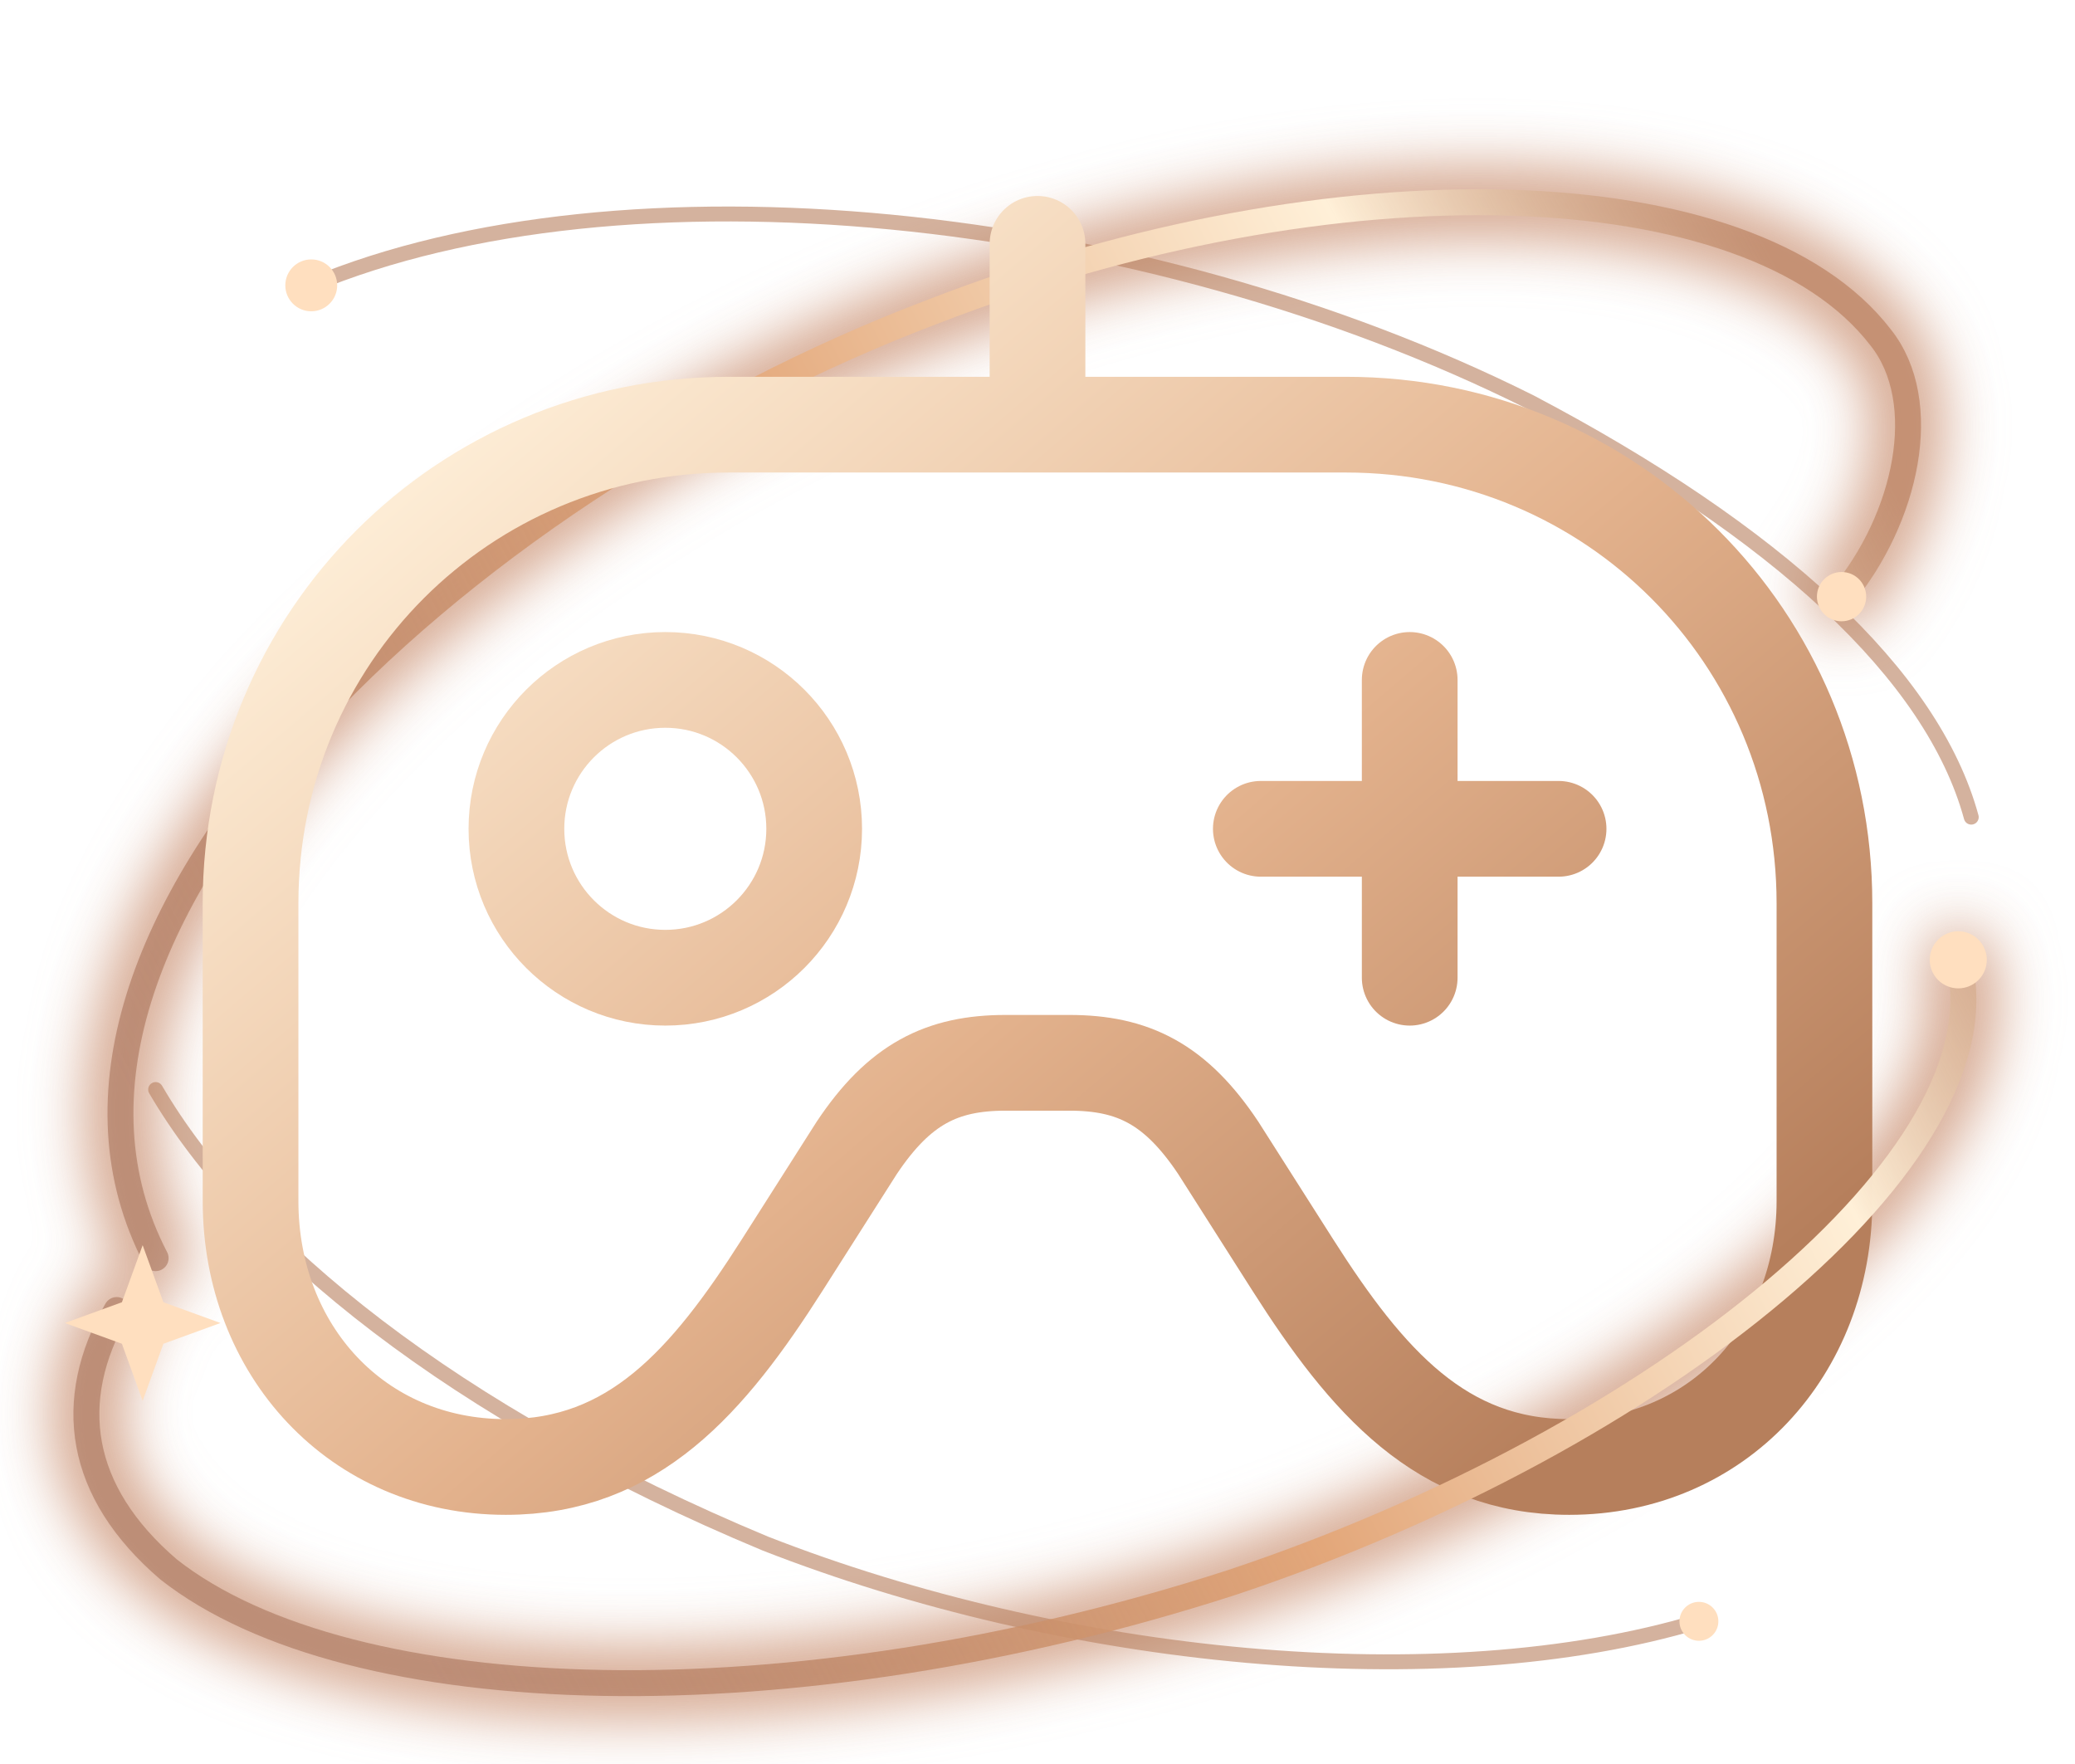
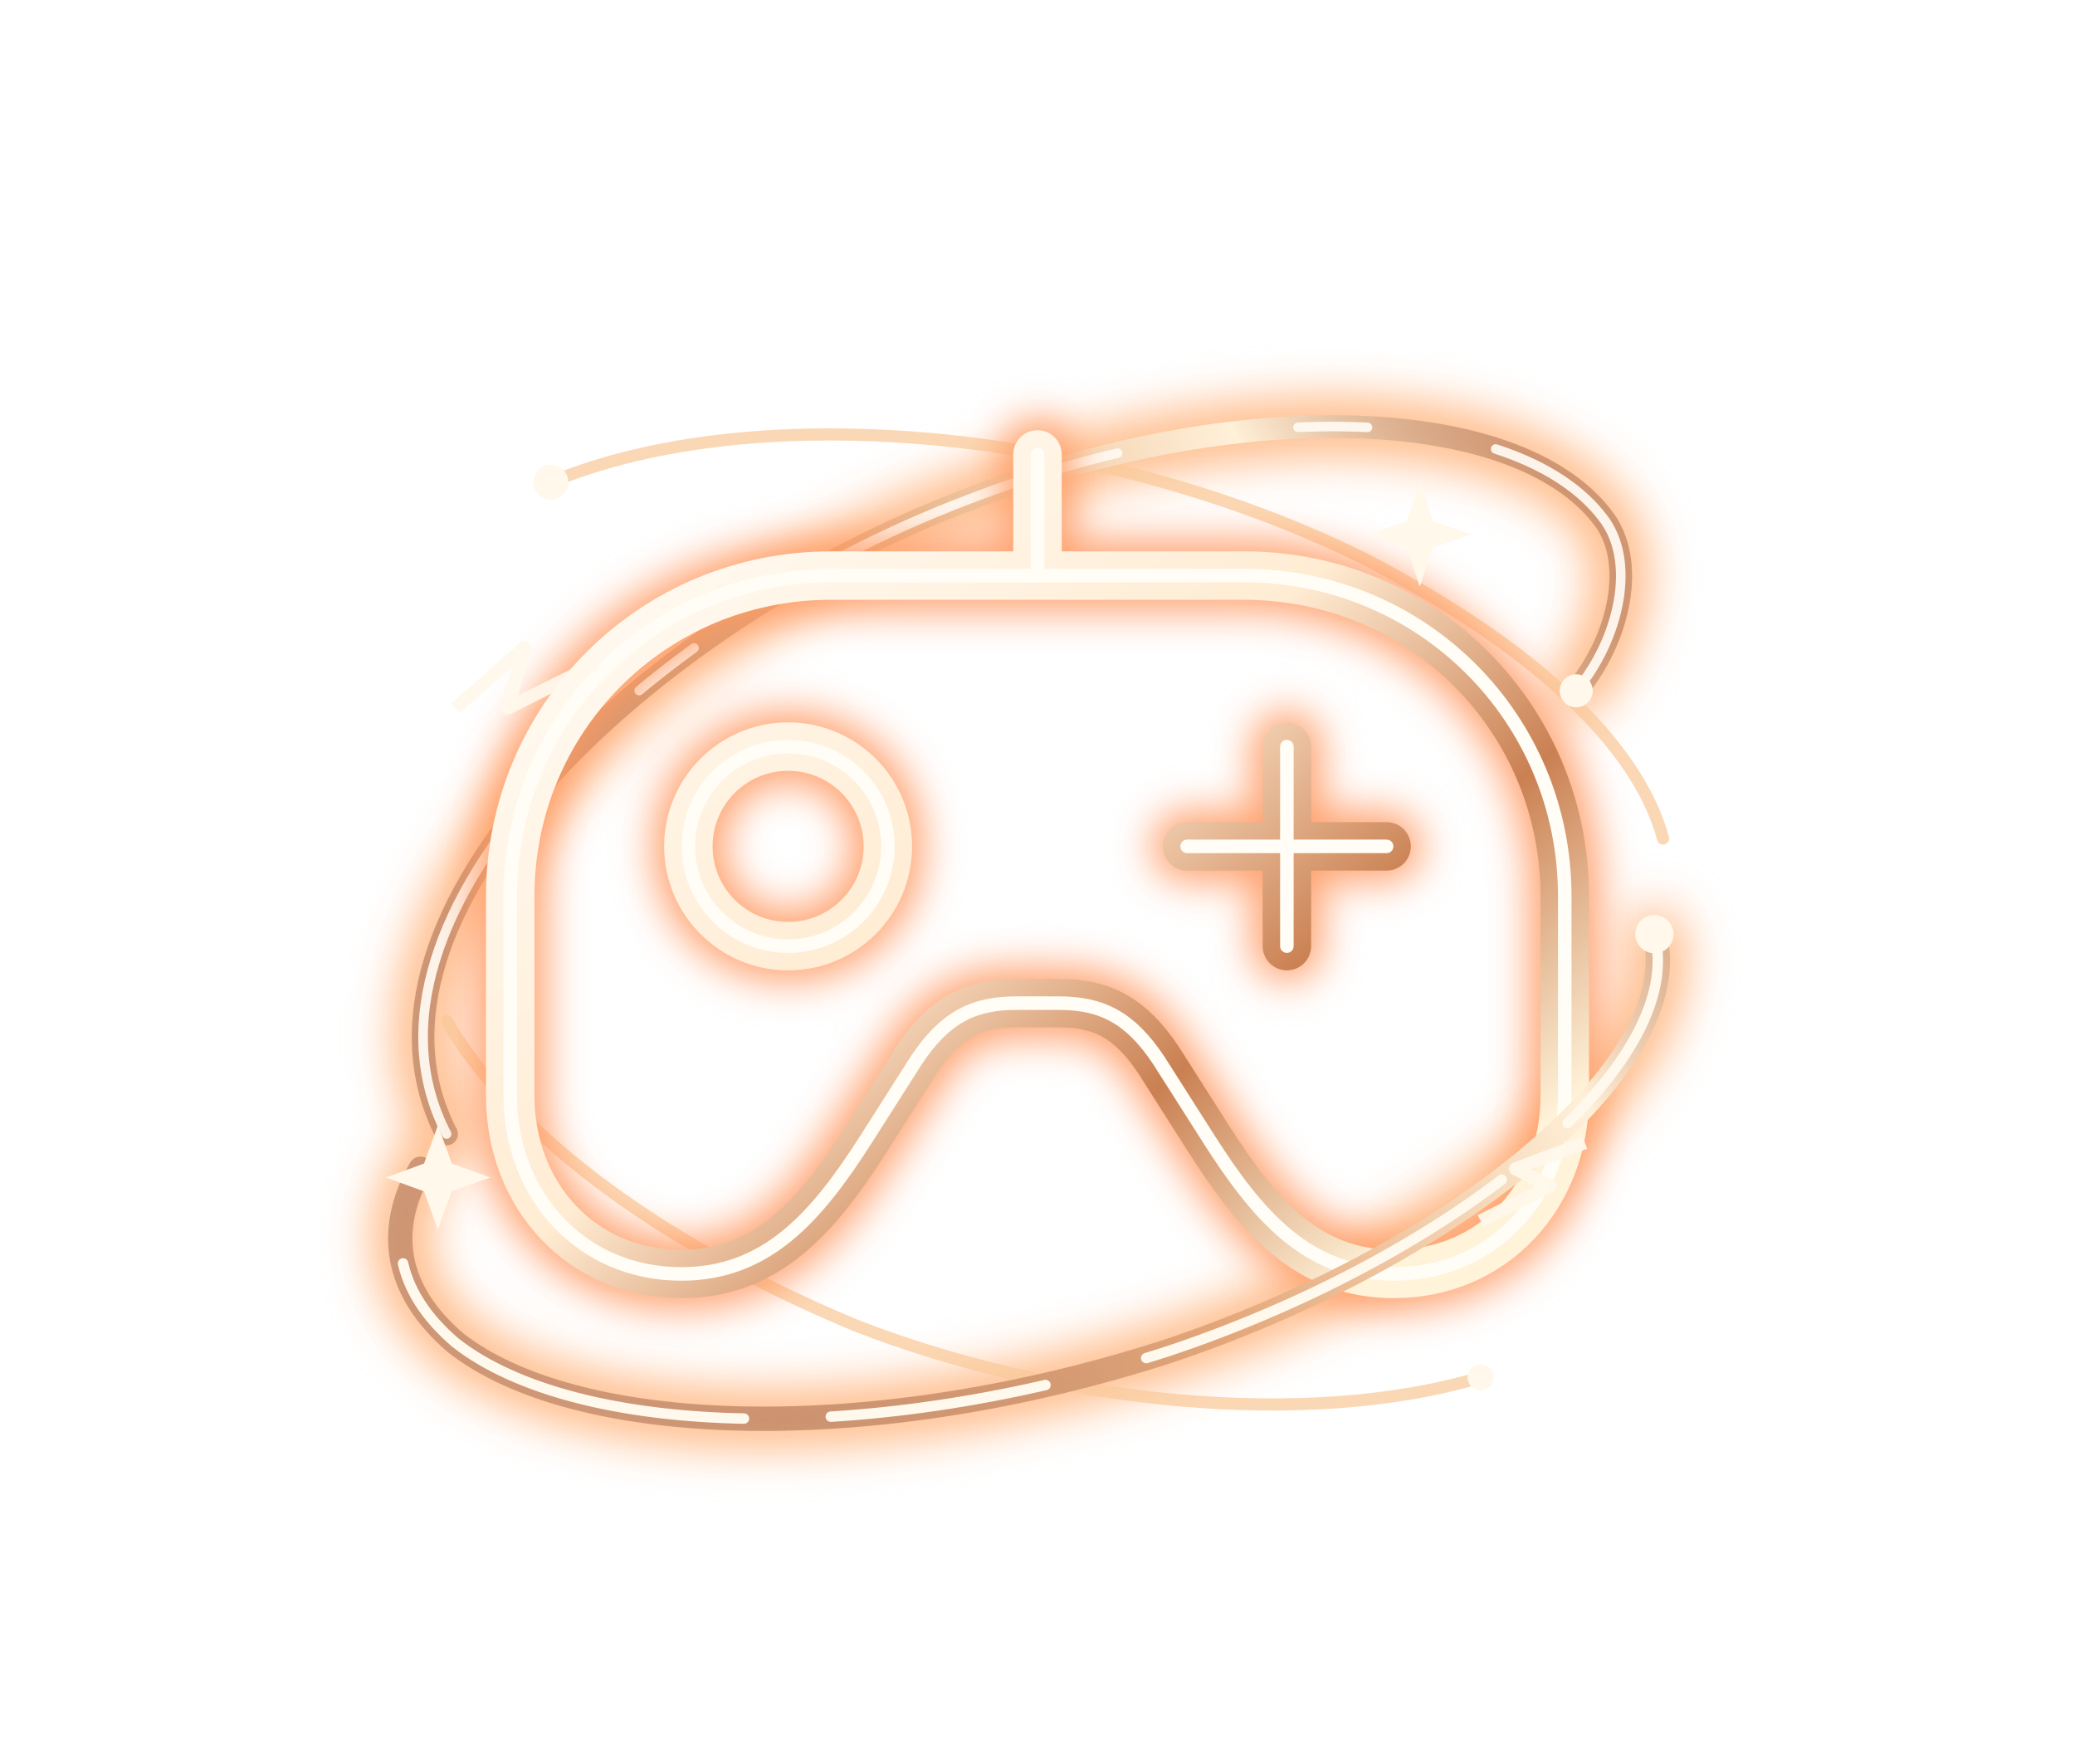
<svg xmlns="http://www.w3.org/2000/svg" viewBox="0 0 160 136">
  <defs>
    <linearGradient id="copper" gradientUnits="userSpaceOnUse" x1="28" y1="17" x2="122" y2="127">
-       <stop stop-color="#fff1db" />
-       <stop offset=".55" stop-color="#e3b28d" />
-       <stop offset="1" stop-color="#b67f5c" />
+       <stop stop-color="#fffaf2" />
+       <stop offset=".45" stop-color="#ffecd3" />
+       <stop offset=".73" stop-color="#ca8052" />
+       <stop offset="1" stop-color="#fff3d9" />
    </linearGradient>
    <linearGradient id="wave" gradientUnits="userSpaceOnUse" x1="18" y1="100" x2="144" y2="34">
      <stop stop-color="#9e654c" stop-opacity=".5" />
      <stop offset=".46" stop-color="#e3a77a" />
      <stop offset=".8" stop-color="#fff0d8" />
      <stop offset="1" stop-color="#b87d5b" stop-opacity=".65" />
    </linearGradient>
    <filter id="glow" x="-20%" y="-40%" width="140%" height="180%" color-interpolation-filters="sRGB">
-       <feGaussianBlur stdDeviation="2.3" />
+       <feGaussianBlur stdDeviation="2.8" />
    </filter>
    <path id="orbit-back" d="M12 97C-1 72 35 38 72 24c31-12 63-11 73 2 4 5 2 14-3 20" />
    <path id="orbit-front" d="M151 74c4 15-23 37-56 48-34 11-68 10-82-1-7-6-8-13-4-20" />
    <path id="echo" d="M24 22C48 12 88 16 118 31c19 10 31 21 34 32M12 84c7 12 23 25 47 35 23 9 52 12 72 6" />
+     <path id="shell" d="M80 25V8m-29 17h58c25 0 45 20 45 45v28c0 14-10 25-24 25-12 0-19-8-26-19l-7-11c-4-6-8-8-14-8h-6c-6 0-10 2-14 8l-7 11c-7 11-14 19-26 19-14 0-24-11-24-25V70c0-25 20-45 45-45Z" />
+     <g id="controller">
+       <use href="#shell" />
+       <circle cx="45" cy="63" r="14" />
+       <path d="M101 63h28m-14-14v28" />
+     </g>
  </defs>
-   <g fill="none" stroke-linecap="round">
-     <g stroke="#c48361" stroke-width="5" opacity=".8" filter="url(#glow)">
-       <use href="#orbit-back" />
-       <use href="#orbit-front" />
+   <g transform="translate(26.4 22.44) scale(.67)">
+     <g fill="none" stroke-linecap="round">
+       <g stroke="#ffad70" stroke-width="6" opacity=".95" filter="url(#glow)">
+         <use href="#orbit-back" />
+         <use href="#orbit-front" />
+       </g>
+       <use href="#echo" stroke="#faca9b" stroke-width="1.4" opacity=".74" />
+       <use href="#orbit-back" stroke="url(#wave)" stroke-width="2.6" />
+       <use href="#orbit-back" stroke="#fffaf2" stroke-width="1.1" stroke-dasharray="39 21 8 15" opacity=".94" />
    </g>
-     <use href="#echo" stroke="#ba8363" stroke-width="1.15" opacity=".62" />
-     <use href="#orbit-back" stroke="url(#wave)" stroke-width="2" />
-   </g>
-   <g transform="translate(14.4 12.24) scale(.82)" fill="none" stroke="url(#copper)" stroke-width="9" stroke-linecap="round" stroke-linejoin="round">
-     <path d="M80 25V8m-29 17h58c25 0 45 20 45 45v28c0 14-10 25-24 25-12 0-19-8-26-19l-7-11c-4-6-8-8-14-8h-6c-6 0-10 2-14 8l-7 11c-7 11-14 19-26 19-14 0-24-11-24-25V70c0-25 20-45 45-45Z" />
-     <circle cx="45" cy="63" r="14" />
-     <path d="M101 63h28m-14-14v28" />
-   </g>
-   <use href="#orbit-front" fill="none" stroke="url(#wave)" stroke-width="2" stroke-linecap="round" />
-   <g fill="#ffdfbf">
-     <circle cx="24" cy="22" r="2" />
-     <circle cx="142" cy="46" r="1.9" />
-     <circle cx="151" cy="74" r="2.2" />
-     <circle cx="131" cy="125" r="1.5" />
-     <path d="M11 96l1.6 4.4L17 102l-4.4 1.6L11 108l-1.6-4.4L5 102l4.4-1.6Z" />
+     <g transform="translate(14.4 12.24) scale(.82)" fill="none" stroke-linecap="round" stroke-linejoin="round">
+       <use href="#controller" stroke="#ff9a63" stroke-width="10" opacity=".92" filter="url(#glow)" />
+       <use href="#controller" stroke="url(#copper)" stroke-width="6.8" />
+       <use href="#controller" stroke="#fffdf5" stroke-width="1.9" />
+     </g>
+     <use href="#orbit-front" fill="none" stroke="url(#wave)" stroke-width="2.8" stroke-linecap="round" />
+     <use href="#orbit-front" fill="none" stroke="#fff9ed" stroke-width="1.2" stroke-linecap="round" stroke-dasharray="25 10 46 12" />
+     <g fill="#fff8eb">
+       <circle cx="24" cy="22" r="2" />
+       <circle cx="142" cy="46" r="1.9" />
+       <circle cx="151" cy="74" r="2.2" />
+       <circle cx="131" cy="125" r="1.5" />
+       <path d="M11 96l1.6 4.4L17 102l-4.4 1.6L11 108l-1.6-4.4L5 102l4.4-1.6Z" />
+       <path d="M124 22l1.5 4.5 4.5 1.5-4.5 1.5L124 34l-1.5-4.5-4.5-1.5 4.5-1.5Z" />
+     </g>
+     <path d="M13 48l8-7-2 7 10-5M143 98l-8 3 4 2-8 4" fill="none" stroke="#fff8eb" stroke-width="1.5" opacity=".92" stroke-linejoin="round" />
  </g>
</svg>
